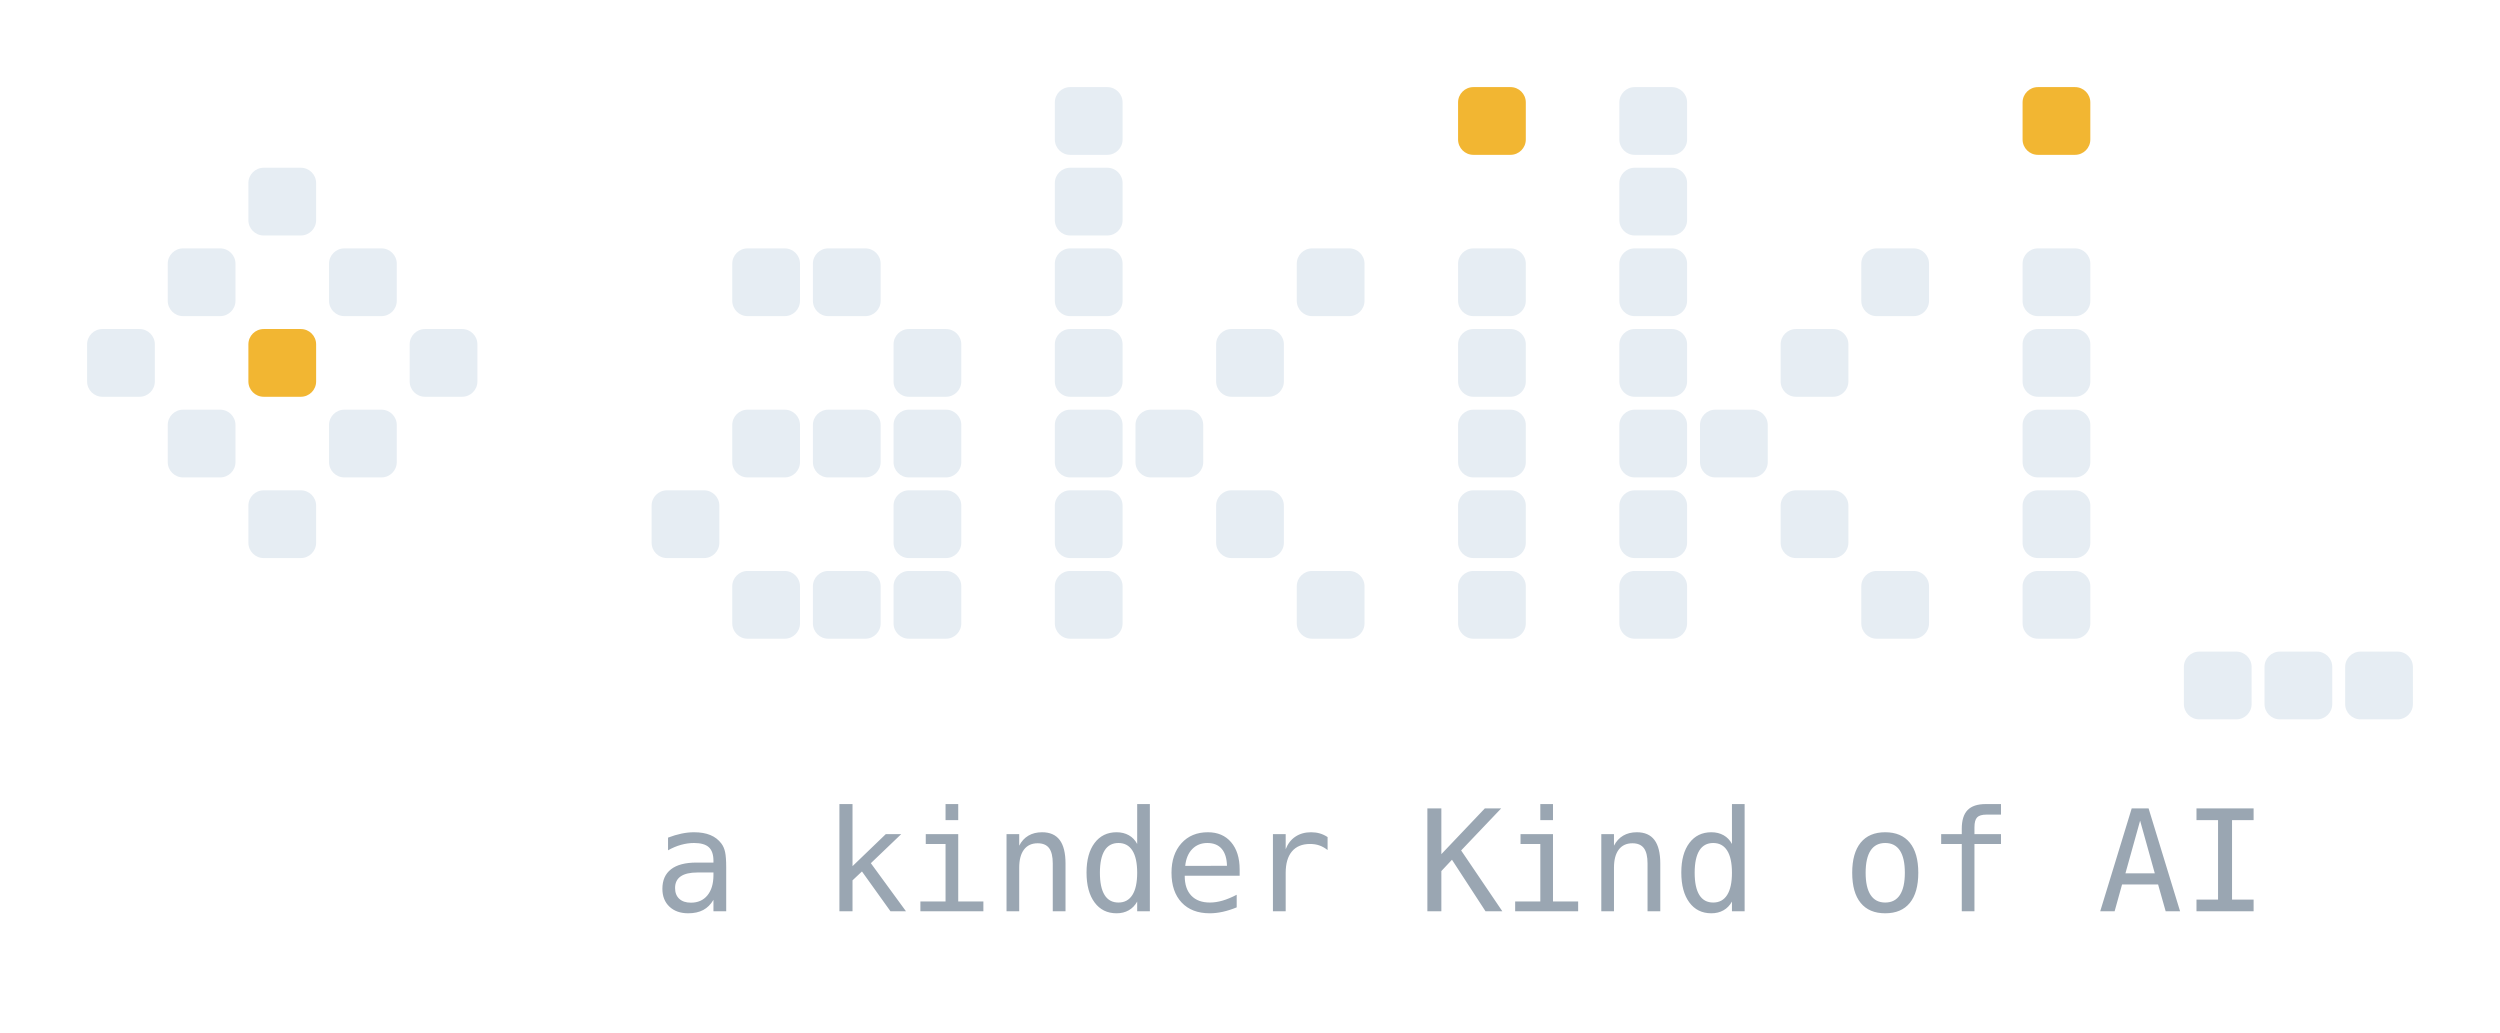
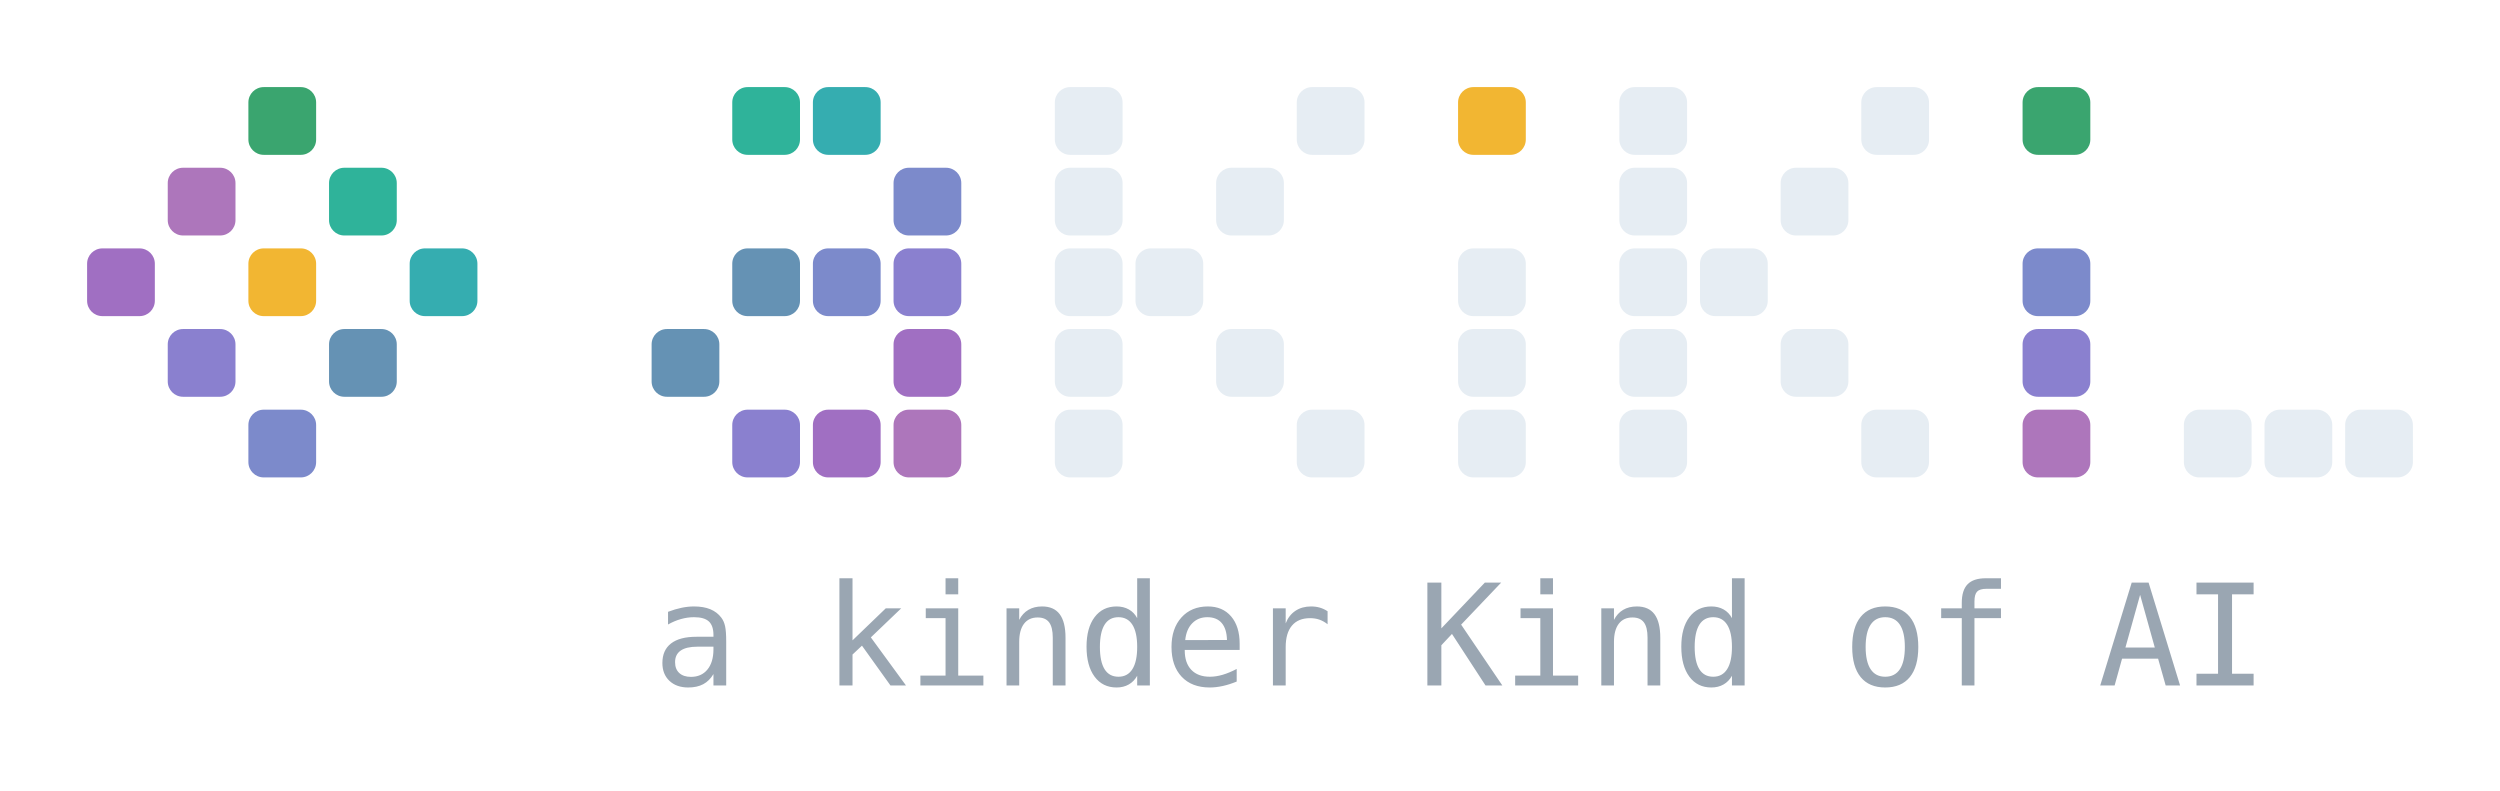
- <svg xmlns="http://www.w3.org/2000/svg" viewBox="0 0 310 128" width="310" height="128" role="img" aria-label="akiki, a kinder Kind of AI">
+ <svg xmlns="http://www.w3.org/2000/svg" viewBox="0 0 310 98" width="310" height="98" role="img" aria-label="akiki, a kinder Kind of AI">
  <style>.cursor{animation:blink 1.1s steps(1) infinite}@keyframes blink{50%{opacity:0}}@media (prefers-reduced-motion:reduce){.cursor{animation:none}}</style>
-   <rect x="30.8" y="20.8" width="8.4" height="8.4" rx="1.9" fill="#e6edf3" />
-   <rect x="20.8" y="30.8" width="8.4" height="8.4" rx="1.9" fill="#e6edf3" />
-   <rect x="40.8" y="30.8" width="8.4" height="8.4" rx="1.9" fill="#e6edf3" />
-   <rect x="10.8" y="40.8" width="8.4" height="8.4" rx="1.9" fill="#e6edf3" />
-   <rect x="30.8" y="40.8" width="8.4" height="8.4" rx="1.9" fill="#f2b632" />
-   <rect x="50.8" y="40.8" width="8.4" height="8.4" rx="1.9" fill="#e6edf3" />
-   <rect x="20.8" y="50.8" width="8.4" height="8.4" rx="1.9" fill="#e6edf3" />
-   <rect x="40.8" y="50.8" width="8.4" height="8.4" rx="1.9" fill="#e6edf3" />
-   <rect x="30.8" y="60.8" width="8.4" height="8.4" rx="1.9" fill="#e6edf3" />
-   <rect x="90.8" y="30.8" width="8.4" height="8.4" rx="1.9" fill="#e6edf3" />
-   <rect x="100.8" y="30.8" width="8.4" height="8.4" rx="1.9" fill="#e6edf3" />
-   <rect x="110.8" y="40.8" width="8.4" height="8.4" rx="1.9" fill="#e6edf3" />
-   <rect x="90.8" y="50.8" width="8.4" height="8.4" rx="1.9" fill="#e6edf3" />
-   <rect x="100.8" y="50.8" width="8.4" height="8.4" rx="1.9" fill="#e6edf3" />
-   <rect x="110.8" y="50.8" width="8.4" height="8.4" rx="1.9" fill="#e6edf3" />
-   <rect x="80.8" y="60.8" width="8.4" height="8.4" rx="1.9" fill="#e6edf3" />
-   <rect x="110.8" y="60.8" width="8.4" height="8.4" rx="1.9" fill="#e6edf3" />
-   <rect x="90.8" y="70.8" width="8.4" height="8.4" rx="1.9" fill="#e6edf3" />
-   <rect x="100.8" y="70.8" width="8.4" height="8.4" rx="1.9" fill="#e6edf3" />
-   <rect x="110.8" y="70.8" width="8.4" height="8.4" rx="1.9" fill="#e6edf3" />
+   <rect x="30.8" y="10.8" width="8.4" height="8.4" rx="1.9" fill="#3aa56f" />
+   <rect x="20.8" y="20.8" width="8.4" height="8.4" rx="1.9" fill="#ad76bb" />
+   <rect x="40.8" y="20.8" width="8.4" height="8.4" rx="1.9" fill="#2fb39a" />
+   <rect x="10.8" y="30.8" width="8.4" height="8.4" rx="1.9" fill="#a06fc2" />
+   <rect x="30.8" y="30.8" width="8.4" height="8.4" rx="1.9" fill="#f2b632" />
+   <rect x="50.8" y="30.8" width="8.4" height="8.4" rx="1.9" fill="#35adb0" />
+   <rect x="20.8" y="40.8" width="8.4" height="8.4" rx="1.9" fill="#8a80cf" />
+   <rect x="40.8" y="40.8" width="8.4" height="8.4" rx="1.9" fill="#6592b4" />
+   <rect x="30.8" y="50.8" width="8.4" height="8.4" rx="1.9" fill="#7c8acb" />
+   <rect x="90.8" y="10.8" width="8.4" height="8.4" rx="1.9" fill="#2fb39a" />
+   <rect x="100.8" y="10.8" width="8.4" height="8.4" rx="1.9" fill="#35adb0" />
+   <rect x="110.8" y="20.8" width="8.4" height="8.4" rx="1.9" fill="#7c8acb" />
+   <rect x="90.8" y="30.8" width="8.4" height="8.4" rx="1.9" fill="#6592b4" />
+   <rect x="100.8" y="30.8" width="8.4" height="8.4" rx="1.9" fill="#7c8acb" />
+   <rect x="110.8" y="30.8" width="8.4" height="8.4" rx="1.9" fill="#8a80cf" />
+   <rect x="80.8" y="40.8" width="8.4" height="8.4" rx="1.9" fill="#6592b4" />
+   <rect x="110.8" y="40.8" width="8.4" height="8.4" rx="1.9" fill="#a06fc2" />
+   <rect x="90.8" y="50.8" width="8.4" height="8.4" rx="1.9" fill="#8a80cf" />
+   <rect x="100.8" y="50.8" width="8.4" height="8.4" rx="1.9" fill="#a06fc2" />
+   <rect x="110.8" y="50.8" width="8.4" height="8.4" rx="1.9" fill="#ad76bb" />
  <rect x="130.8" y="10.8" width="8.4" height="8.4" rx="1.9" fill="#e6edf3" />
+   <rect x="160.8" y="10.8" width="8.4" height="8.4" rx="1.9" fill="#e6edf3" />
  <rect x="130.8" y="20.8" width="8.4" height="8.4" rx="1.9" fill="#e6edf3" />
+   <rect x="150.8" y="20.8" width="8.4" height="8.4" rx="1.9" fill="#e6edf3" />
  <rect x="130.8" y="30.8" width="8.4" height="8.4" rx="1.9" fill="#e6edf3" />
-   <rect x="160.8" y="30.8" width="8.4" height="8.4" rx="1.9" fill="#e6edf3" />
+   <rect x="140.8" y="30.8" width="8.4" height="8.4" rx="1.9" fill="#e6edf3" />
  <rect x="130.8" y="40.8" width="8.4" height="8.4" rx="1.9" fill="#e6edf3" />
  <rect x="150.8" y="40.8" width="8.4" height="8.4" rx="1.9" fill="#e6edf3" />
  <rect x="130.8" y="50.8" width="8.4" height="8.4" rx="1.9" fill="#e6edf3" />
-   <rect x="140.8" y="50.8" width="8.4" height="8.4" rx="1.9" fill="#e6edf3" />
-   <rect x="130.8" y="60.8" width="8.4" height="8.4" rx="1.9" fill="#e6edf3" />
-   <rect x="150.8" y="60.8" width="8.4" height="8.4" rx="1.9" fill="#e6edf3" />
-   <rect x="130.8" y="70.8" width="8.4" height="8.4" rx="1.9" fill="#e6edf3" />
-   <rect x="160.8" y="70.8" width="8.4" height="8.4" rx="1.9" fill="#e6edf3" />
+   <rect x="160.8" y="50.8" width="8.4" height="8.4" rx="1.9" fill="#e6edf3" />
  <rect x="180.8" y="10.8" width="8.4" height="8.4" rx="1.9" fill="#f2b632" />
  <rect x="180.8" y="30.8" width="8.4" height="8.4" rx="1.9" fill="#e6edf3" />
  <rect x="180.8" y="40.8" width="8.4" height="8.4" rx="1.9" fill="#e6edf3" />
  <rect x="180.8" y="50.8" width="8.4" height="8.4" rx="1.9" fill="#e6edf3" />
-   <rect x="180.8" y="60.8" width="8.4" height="8.4" rx="1.9" fill="#e6edf3" />
-   <rect x="180.8" y="70.8" width="8.4" height="8.4" rx="1.9" fill="#e6edf3" />
  <rect x="200.8" y="10.8" width="8.4" height="8.4" rx="1.9" fill="#e6edf3" />
+   <rect x="230.8" y="10.8" width="8.4" height="8.4" rx="1.9" fill="#e6edf3" />
  <rect x="200.8" y="20.8" width="8.4" height="8.4" rx="1.9" fill="#e6edf3" />
+   <rect x="220.8" y="20.8" width="8.4" height="8.4" rx="1.9" fill="#e6edf3" />
  <rect x="200.8" y="30.8" width="8.4" height="8.4" rx="1.9" fill="#e6edf3" />
-   <rect x="230.8" y="30.8" width="8.4" height="8.4" rx="1.9" fill="#e6edf3" />
+   <rect x="210.8" y="30.8" width="8.4" height="8.4" rx="1.9" fill="#e6edf3" />
  <rect x="200.8" y="40.8" width="8.4" height="8.4" rx="1.9" fill="#e6edf3" />
  <rect x="220.8" y="40.8" width="8.4" height="8.4" rx="1.9" fill="#e6edf3" />
  <rect x="200.8" y="50.8" width="8.4" height="8.4" rx="1.9" fill="#e6edf3" />
-   <rect x="210.8" y="50.8" width="8.4" height="8.4" rx="1.9" fill="#e6edf3" />
-   <rect x="200.8" y="60.8" width="8.4" height="8.4" rx="1.9" fill="#e6edf3" />
-   <rect x="220.8" y="60.8" width="8.4" height="8.4" rx="1.9" fill="#e6edf3" />
-   <rect x="200.8" y="70.8" width="8.4" height="8.4" rx="1.9" fill="#e6edf3" />
-   <rect x="230.8" y="70.8" width="8.4" height="8.4" rx="1.9" fill="#e6edf3" />
-   <rect x="250.8" y="10.8" width="8.4" height="8.4" rx="1.9" fill="#f2b632" />
-   <rect x="250.8" y="30.8" width="8.4" height="8.4" rx="1.9" fill="#e6edf3" />
-   <rect x="250.8" y="40.8" width="8.4" height="8.4" rx="1.9" fill="#e6edf3" />
-   <rect x="250.8" y="50.8" width="8.4" height="8.4" rx="1.9" fill="#e6edf3" />
-   <rect x="250.8" y="60.8" width="8.4" height="8.4" rx="1.9" fill="#e6edf3" />
-   <rect x="250.8" y="70.8" width="8.4" height="8.4" rx="1.9" fill="#e6edf3" />
-   <rect class="cursor" x="270.8" y="80.8" width="8.4" height="8.4" rx="1.9" fill="#e6edf3" />
-   <rect class="cursor" x="280.8" y="80.8" width="8.4" height="8.4" rx="1.9" fill="#e6edf3" />
-   <rect class="cursor" x="290.8" y="80.8" width="8.4" height="8.4" rx="1.9" fill="#e6edf3" />
-   <path fill="#9aa6b2" d="M86.999 108.189H86.477Q85.102 108.189 84.405 108.672Q83.709 109.155 83.709 110.112Q83.709 110.975 84.23 111.453Q84.751 111.932 85.674 111.932Q86.973 111.932 87.716 111.03Q88.46 110.129 88.468 108.54V108.189ZM90.049 107.54V113.0H88.468V111.582Q87.964 112.436 87.199 112.842Q86.435 113.248 85.341 113.248Q83.88 113.248 83.008 112.423Q82.136 111.599 82.136 110.214Q82.136 108.616 83.209 107.788Q84.281 106.959 86.358 106.959H88.468V106.711Q88.46 105.566 87.887 105.049Q87.315 104.532 86.059 104.532Q85.255 104.532 84.435 104.763Q83.615 104.993 82.837 105.438V103.865Q83.709 103.532 84.508 103.366Q85.307 103.199 86.059 103.199Q87.246 103.199 88.088 103.549Q88.93 103.9 89.451 104.6Q89.776 105.028 89.912 105.656Q90.049 106.284 90.049 107.54ZM104.088 99.704H105.712V107.403L109.839 103.43H111.753L107.985 107.036L112.343 113.0H110.42L106.883 108.061L105.712 109.163V113.0H104.088ZM114.795 103.43H118.82V111.778H121.939V113.0H114.129V111.778H117.248V104.652H114.795ZM117.248 99.704H118.82V101.695H117.248ZM132.124 107.07V113.0H130.543V107.07Q130.543 105.78 130.091 105.173Q129.638 104.566 128.672 104.566Q127.57 104.566 126.976 105.348Q126.382 106.13 126.382 107.591V113.0H124.81V103.43H126.382V104.865Q126.801 104.045 127.519 103.622Q128.236 103.199 129.219 103.199Q130.68 103.199 131.402 104.16Q132.124 105.122 132.124 107.07ZM141.011 104.652V99.704H142.583V113.0H141.011V111.795Q140.618 112.504 139.964 112.876Q139.311 113.248 138.456 113.248Q136.721 113.248 135.726 111.902Q134.73 110.556 134.73 108.189Q134.73 105.856 135.73 104.528Q136.73 103.199 138.456 103.199Q139.319 103.199 139.977 103.571Q140.635 103.942 141.011 104.652ZM136.388 108.223Q136.388 110.052 136.969 110.983Q137.55 111.915 138.687 111.915Q139.823 111.915 140.417 110.975Q141.011 110.035 141.011 108.223Q141.011 106.403 140.417 105.468Q139.823 104.532 138.687 104.532Q137.55 104.532 136.969 105.463Q136.388 106.395 136.388 108.223ZM153.717 107.822V108.591H146.907V108.642Q146.907 110.206 147.723 111.06Q148.539 111.915 150.026 111.915Q150.778 111.915 151.598 111.676Q152.418 111.436 153.35 110.949V112.513Q152.453 112.88 151.62 113.064Q150.786 113.248 150.009 113.248Q147.779 113.248 146.522 111.911Q145.266 110.573 145.266 108.223Q145.266 105.933 146.497 104.566Q147.727 103.199 149.778 103.199Q151.607 103.199 152.662 104.438Q153.717 105.677 153.717 107.822ZM152.145 107.36Q152.111 105.976 151.491 105.254Q150.872 104.532 149.71 104.532Q148.573 104.532 147.838 105.284Q147.104 106.036 146.967 107.369ZM164.621 105.404Q164.116 105.01 163.595 104.831Q163.074 104.652 162.45 104.652Q160.98 104.652 160.203 105.574Q159.425 106.497 159.425 108.24V113.0H157.844V103.43H159.425V105.301Q159.818 104.284 160.634 103.742Q161.45 103.199 162.57 103.199Q163.151 103.199 163.655 103.344Q164.159 103.49 164.621 103.797ZM176.994 100.242H178.728V105.916L184.12 100.242H186.145L181.181 105.455L186.291 113.0H184.206L180.044 106.608L178.728 108.01V113.0H176.994ZM188.546 103.43H192.571V111.778H195.69V113.0H187.88V111.778H190.999V104.652H188.546ZM190.999 99.704H192.571V101.695H190.999ZM205.875 107.07V113.0H204.295V107.07Q204.295 105.78 203.842 105.173Q203.389 104.566 202.423 104.566Q201.321 104.566 200.727 105.348Q200.133 106.13 200.133 107.591V113.0H198.561V103.43H200.133V104.865Q200.552 104.045 201.27 103.622Q201.988 103.199 202.97 103.199Q204.431 103.199 205.153 104.16Q205.875 105.122 205.875 107.07ZM214.762 104.652V99.704H216.334V113.0H214.762V111.795Q214.369 112.504 213.715 112.876Q213.062 113.248 212.207 113.248Q210.473 113.248 209.477 111.902Q208.482 110.556 208.482 108.189Q208.482 105.856 209.481 104.528Q210.481 103.199 212.207 103.199Q213.07 103.199 213.728 103.571Q214.386 103.942 214.762 104.652ZM210.139 108.223Q210.139 110.052 210.72 110.983Q211.302 111.915 212.438 111.915Q213.574 111.915 214.168 110.975Q214.762 110.035 214.762 108.223Q214.762 106.403 214.168 105.468Q213.574 104.532 212.438 104.532Q211.302 104.532 210.72 105.463Q210.139 106.395 210.139 108.223ZM233.766 104.532Q232.57 104.532 231.955 105.463Q231.339 106.395 231.339 108.223Q231.339 110.043 231.955 110.979Q232.57 111.915 233.766 111.915Q234.971 111.915 235.586 110.979Q236.201 110.043 236.201 108.223Q236.201 106.395 235.586 105.463Q234.971 104.532 233.766 104.532ZM233.766 103.199Q235.757 103.199 236.812 104.489Q237.868 105.78 237.868 108.223Q237.868 110.676 236.817 111.962Q235.766 113.248 233.766 113.248Q231.775 113.248 230.724 111.962Q229.673 110.676 229.673 108.223Q229.673 105.78 230.724 104.489Q231.775 103.199 233.766 103.199ZM248.122 99.704V101.011H246.336Q245.49 101.011 245.161 101.358Q244.832 101.704 244.832 102.584V103.43H248.122V104.652H244.832V113.0H243.26V104.652H240.705V103.43H243.26V102.763Q243.26 101.191 243.982 100.448Q244.704 99.704 246.233 99.704ZM265.374 101.763 263.554 108.292H267.194ZM264.331 100.242H266.425L270.33 113.0H268.544L267.604 109.676H263.135L262.212 113.0H260.426ZM272.364 100.242H279.447V101.695H276.773V111.547H279.447V113.0H272.364V111.547H275.038V101.695H272.364Z" />
+   <rect x="230.8" y="50.8" width="8.4" height="8.4" rx="1.9" fill="#e6edf3" />
+   <rect x="250.8" y="10.8" width="8.4" height="8.4" rx="1.9" fill="#3aa56f" />
+   <rect x="250.8" y="30.8" width="8.4" height="8.4" rx="1.9" fill="#7c8acb" />
+   <rect x="250.8" y="40.8" width="8.4" height="8.4" rx="1.9" fill="#8a80cf" />
+   <rect x="250.8" y="50.8" width="8.4" height="8.4" rx="1.9" fill="#ad76bb" />
+   <rect class="cursor" x="270.8" y="50.8" width="8.4" height="8.4" rx="1.9" fill="#e6edf3" />
+   <rect class="cursor" x="280.8" y="50.8" width="8.4" height="8.4" rx="1.9" fill="#e6edf3" />
+   <rect class="cursor" x="290.8" y="50.8" width="8.4" height="8.4" rx="1.9" fill="#e6edf3" />
+   <path fill="#9aa6b2" d="M86.999 80.189H86.477Q85.102 80.189 84.405 80.672Q83.709 81.155 83.709 82.112Q83.709 82.975 84.23 83.453Q84.751 83.932 85.674 83.932Q86.973 83.932 87.716 83.03Q88.46 82.129 88.468 80.54V80.189ZM90.049 79.54V85.0H88.468V83.582Q87.964 84.436 87.199 84.842Q86.435 85.248 85.341 85.248Q83.88 85.248 83.008 84.423Q82.136 83.599 82.136 82.214Q82.136 80.616 83.209 79.788Q84.281 78.959 86.358 78.959H88.468V78.711Q88.46 77.566 87.887 77.049Q87.315 76.532 86.059 76.532Q85.255 76.532 84.435 76.763Q83.615 76.993 82.837 77.438V75.865Q83.709 75.532 84.508 75.366Q85.307 75.199 86.059 75.199Q87.246 75.199 88.088 75.549Q88.93 75.9 89.451 76.6Q89.776 77.028 89.912 77.656Q90.049 78.284 90.049 79.54ZM104.088 71.704H105.712V79.403L109.839 75.43H111.753L107.985 79.036L112.343 85.0H110.42L106.883 80.061L105.712 81.163V85.0H104.088ZM114.795 75.43H118.82V83.778H121.939V85.0H114.129V83.778H117.248V76.652H114.795ZM117.248 71.704H118.82V73.695H117.248ZM132.124 79.07V85.0H130.543V79.07Q130.543 77.78 130.091 77.173Q129.638 76.566 128.672 76.566Q127.57 76.566 126.976 77.348Q126.382 78.13 126.382 79.591V85.0H124.81V75.43H126.382V76.865Q126.801 76.045 127.519 75.622Q128.236 75.199 129.219 75.199Q130.68 75.199 131.402 76.16Q132.124 77.122 132.124 79.07ZM141.011 76.652V71.704H142.583V85.0H141.011V83.795Q140.618 84.504 139.964 84.876Q139.311 85.248 138.456 85.248Q136.721 85.248 135.726 83.902Q134.73 82.556 134.73 80.189Q134.73 77.856 135.73 76.528Q136.73 75.199 138.456 75.199Q139.319 75.199 139.977 75.571Q140.635 75.942 141.011 76.652ZM136.388 80.223Q136.388 82.052 136.969 82.983Q137.55 83.915 138.687 83.915Q139.823 83.915 140.417 82.975Q141.011 82.035 141.011 80.223Q141.011 78.403 140.417 77.468Q139.823 76.532 138.687 76.532Q137.55 76.532 136.969 77.463Q136.388 78.395 136.388 80.223ZM153.717 79.822V80.591H146.907V80.642Q146.907 82.206 147.723 83.06Q148.539 83.915 150.026 83.915Q150.778 83.915 151.598 83.676Q152.418 83.436 153.35 82.949V84.513Q152.453 84.88 151.62 85.064Q150.786 85.248 150.009 85.248Q147.779 85.248 146.522 83.911Q145.266 82.573 145.266 80.223Q145.266 77.933 146.497 76.566Q147.727 75.199 149.778 75.199Q151.607 75.199 152.662 76.438Q153.717 77.677 153.717 79.822ZM152.145 79.36Q152.111 77.976 151.491 77.254Q150.872 76.532 149.71 76.532Q148.573 76.532 147.838 77.284Q147.104 78.036 146.967 79.369ZM164.621 77.404Q164.116 77.01 163.595 76.831Q163.074 76.652 162.45 76.652Q160.98 76.652 160.203 77.574Q159.425 78.497 159.425 80.24V85.0H157.844V75.43H159.425V77.301Q159.818 76.284 160.634 75.742Q161.45 75.199 162.57 75.199Q163.151 75.199 163.655 75.344Q164.159 75.49 164.621 75.797ZM176.994 72.242H178.728V77.916L184.12 72.242H186.145L181.181 77.455L186.291 85.0H184.206L180.044 78.608L178.728 80.01V85.0H176.994ZM188.546 75.43H192.571V83.778H195.69V85.0H187.88V83.778H190.999V76.652H188.546ZM190.999 71.704H192.571V73.695H190.999ZM205.875 79.07V85.0H204.295V79.07Q204.295 77.78 203.842 77.173Q203.389 76.566 202.423 76.566Q201.321 76.566 200.727 77.348Q200.133 78.13 200.133 79.591V85.0H198.561V75.43H200.133V76.865Q200.552 76.045 201.27 75.622Q201.988 75.199 202.97 75.199Q204.431 75.199 205.153 76.16Q205.875 77.122 205.875 79.07ZM214.762 76.652V71.704H216.334V85.0H214.762V83.795Q214.369 84.504 213.715 84.876Q213.062 85.248 212.207 85.248Q210.473 85.248 209.477 83.902Q208.482 82.556 208.482 80.189Q208.482 77.856 209.481 76.528Q210.481 75.199 212.207 75.199Q213.07 75.199 213.728 75.571Q214.386 75.942 214.762 76.652ZM210.139 80.223Q210.139 82.052 210.72 82.983Q211.302 83.915 212.438 83.915Q213.574 83.915 214.168 82.975Q214.762 82.035 214.762 80.223Q214.762 78.403 214.168 77.468Q213.574 76.532 212.438 76.532Q211.302 76.532 210.72 77.463Q210.139 78.395 210.139 80.223ZM233.766 76.532Q232.57 76.532 231.955 77.463Q231.339 78.395 231.339 80.223Q231.339 82.043 231.955 82.979Q232.57 83.915 233.766 83.915Q234.971 83.915 235.586 82.979Q236.201 82.043 236.201 80.223Q236.201 78.395 235.586 77.463Q234.971 76.532 233.766 76.532ZM233.766 75.199Q235.757 75.199 236.812 76.489Q237.868 77.78 237.868 80.223Q237.868 82.676 236.817 83.962Q235.766 85.248 233.766 85.248Q231.775 85.248 230.724 83.962Q229.673 82.676 229.673 80.223Q229.673 77.78 230.724 76.489Q231.775 75.199 233.766 75.199ZM248.122 71.704V73.011H246.336Q245.49 73.011 245.161 73.358Q244.832 73.704 244.832 74.584V75.43H248.122V76.652H244.832V85.0H243.26V76.652H240.705V75.43H243.26V74.763Q243.26 73.191 243.982 72.448Q244.704 71.704 246.233 71.704ZM265.374 73.763 263.554 80.292H267.194ZM264.331 72.242H266.425L270.33 85.0H268.544L267.604 81.676H263.135L262.212 85.0H260.426ZM272.364 72.242H279.447V73.695H276.773V83.547H279.447V85.0H272.364V83.547H275.038V73.695H272.364Z" />
</svg>
